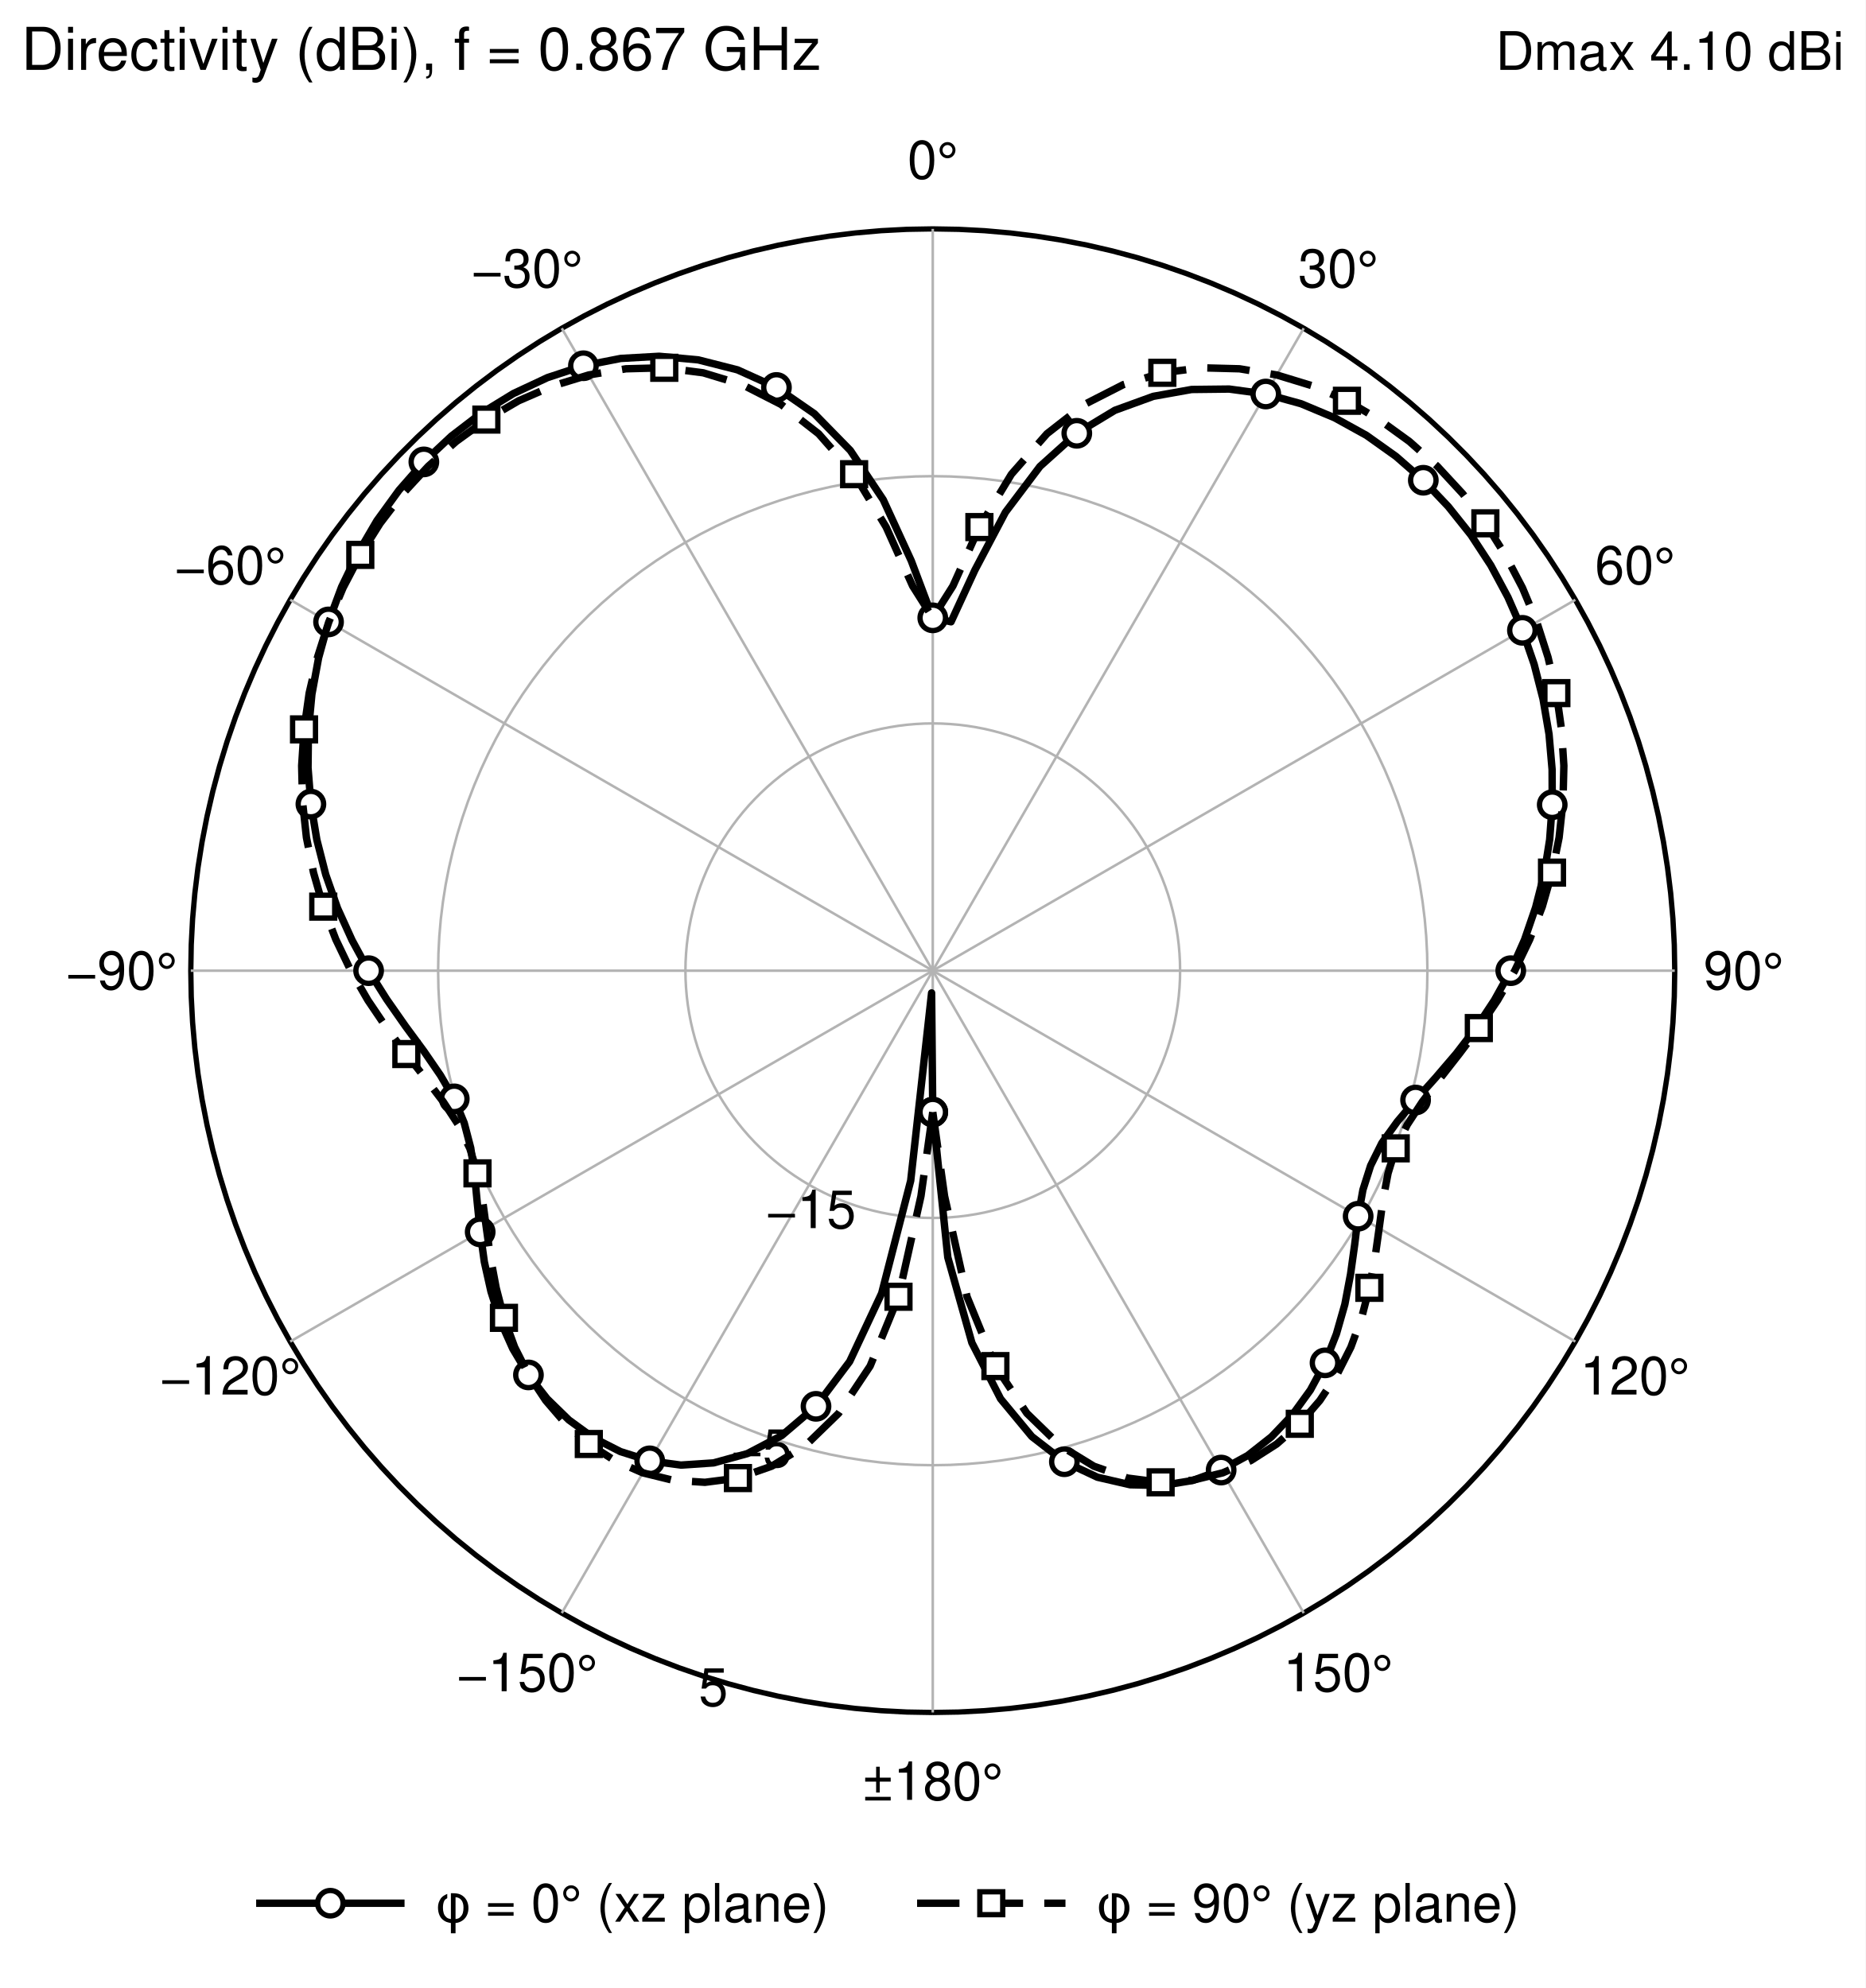
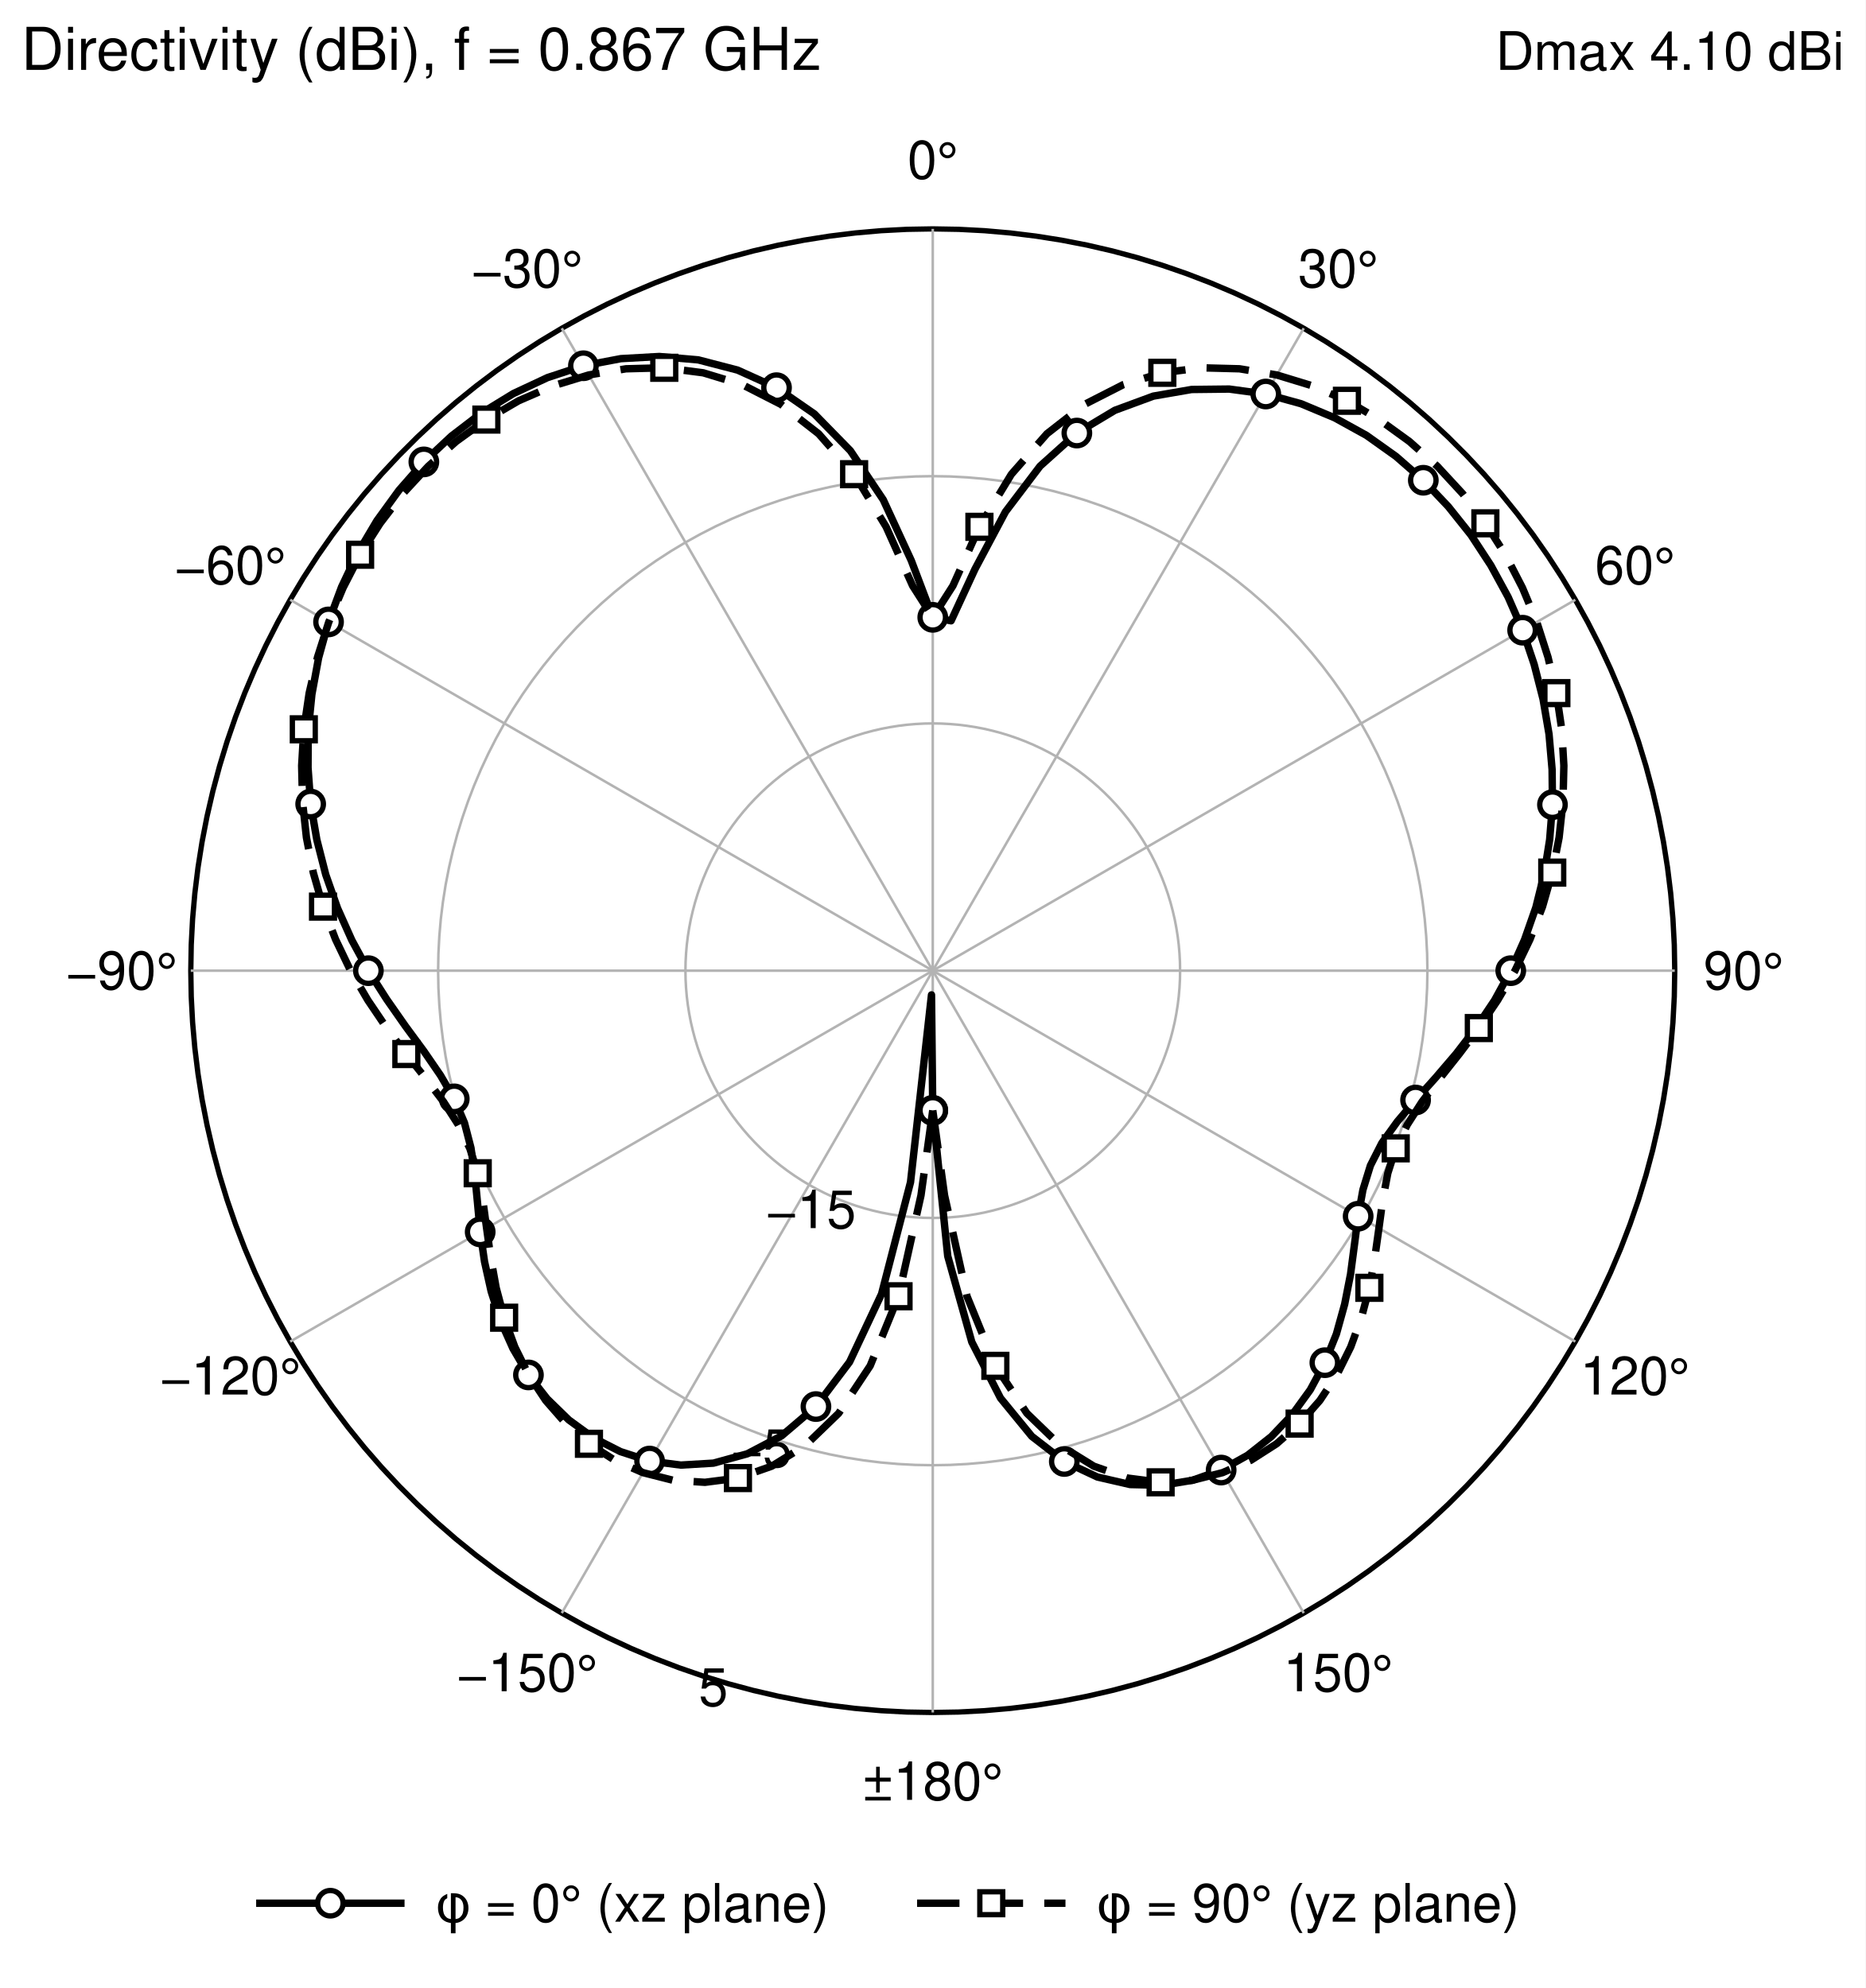
<svg xmlns="http://www.w3.org/2000/svg" version="1.1" width="88mm" height="93.8mm" viewBox="0 0 88 93.8" font-family="'IBM Plex Sans', Helvetica, Arial, sans-serif">
  <rect x="0" y="0" width="88" height="93.8" fill="#fff" stroke="none" />
  <g>
    <g stroke="#b3b3b3" stroke-width="0.12" fill="none">
      <polyline points="44,57.467 43.593,57.46 43.186,57.438 42.781,57.403 42.376,57.353 41.974,57.289 41.574,57.212 41.178,57.12 40.784,57.015 40.395,56.896 40.01,56.763 39.63,56.617 39.255,56.458 38.886,56.286 38.523,56.101 38.167,55.904 37.818,55.694 37.476,55.472 37.143,55.239 36.817,54.993 36.501,54.737 36.193,54.47 35.896,54.192 35.608,53.904 35.33,53.607 35.063,53.299 34.807,52.983 34.561,52.657 34.328,52.324 34.106,51.982 33.896,51.633 33.699,51.277 33.514,50.914 33.342,50.545 33.183,50.17 33.037,49.79 32.904,49.405 32.785,49.016 32.68,48.622 32.588,48.226 32.511,47.826 32.447,47.424 32.397,47.019 32.362,46.614 32.34,46.207 32.333,45.8 32.34,45.393 32.362,44.986 32.397,44.581 32.447,44.176 32.511,43.774 32.588,43.374 32.68,42.978 32.785,42.584 32.904,42.195 33.037,41.81 33.183,41.43 33.342,41.055 33.514,40.686 33.699,40.323 33.896,39.967 34.106,39.618 34.328,39.276 34.561,38.943 34.807,38.617 35.063,38.301 35.33,37.993 35.608,37.696 35.896,37.408 36.193,37.13 36.501,36.863 36.817,36.607 37.143,36.361 37.476,36.128 37.818,35.906 38.167,35.696 38.523,35.499 38.886,35.314 39.255,35.142 39.63,34.983 40.01,34.837 40.395,34.704 40.784,34.585 41.178,34.48 41.574,34.388 41.974,34.311 42.376,34.247 42.781,34.197 43.186,34.162 43.593,34.14 44,34.133 44.407,34.14 44.814,34.162 45.219,34.197 45.624,34.247 46.026,34.311 46.426,34.388 46.822,34.48 47.216,34.585 47.605,34.704 47.99,34.837 48.37,34.983 48.745,35.142 49.114,35.314 49.477,35.499 49.833,35.696 50.182,35.906 50.524,36.128 50.857,36.361 51.183,36.607 51.499,36.863 51.807,37.13 52.104,37.408 52.392,37.696 52.67,37.993 52.937,38.301 53.193,38.617 53.439,38.943 53.672,39.276 53.894,39.618 54.104,39.967 54.301,40.323 54.486,40.686 54.658,41.055 54.817,41.43 54.963,41.81 55.096,42.195 55.215,42.584 55.32,42.978 55.412,43.374 55.489,43.774 55.553,44.176 55.603,44.581 55.638,44.986 55.66,45.393 55.667,45.8 55.66,46.207 55.638,46.614 55.603,47.019 55.553,47.424 55.489,47.826 55.412,48.226 55.32,48.622 55.215,49.016 55.096,49.405 54.963,49.79 54.817,50.17 54.658,50.545 54.486,50.914 54.301,51.277 54.104,51.633 53.894,51.982 53.672,52.324 53.439,52.657 53.193,52.983 52.937,53.299 52.67,53.607 52.392,53.904 52.104,54.192 51.807,54.47 51.499,54.737 51.183,54.993 50.857,55.239 50.524,55.472 50.182,55.694 49.833,55.904 49.477,56.101 49.114,56.286 48.745,56.458 48.37,56.617 47.99,56.763 47.605,56.896 47.216,57.015 46.822,57.12 46.426,57.212 46.026,57.289 45.624,57.353 45.219,57.403 44.814,57.438 44.407,57.46 44,57.467" fill="none" />
      <polyline points="44,69.133 43.186,69.119 42.372,69.076 41.561,69.006 40.753,68.906 39.948,68.779 39.149,68.623 38.355,68.44 37.568,68.229 36.79,67.991 36.02,67.726 35.259,67.434 34.509,67.116 33.771,66.772 33.046,66.402 32.333,66.007 31.635,65.588 30.952,65.144 30.285,64.677 29.635,64.187 29.002,63.674 28.387,63.14 27.791,62.585 27.215,62.009 26.66,61.413 26.126,60.798 25.613,60.165 25.123,59.515 24.656,58.848 24.212,58.165 23.793,57.467 23.398,56.754 23.028,56.029 22.684,55.291 22.366,54.541 22.074,53.78 21.809,53.01 21.571,52.232 21.36,51.445 21.177,50.651 21.021,49.852 20.894,49.047 20.794,48.239 20.724,47.428 20.681,46.614 20.667,45.8 20.681,44.986 20.724,44.172 20.794,43.361 20.894,42.553 21.021,41.748 21.177,40.949 21.36,40.155 21.571,39.368 21.809,38.59 22.074,37.82 22.366,37.059 22.684,36.309 23.028,35.571 23.398,34.846 23.793,34.133 24.212,33.435 24.656,32.752 25.123,32.085 25.613,31.435 26.126,30.802 26.66,30.187 27.215,29.591 27.791,29.015 28.387,28.46 29.002,27.926 29.635,27.413 30.285,26.923 30.952,26.456 31.635,26.012 32.333,25.593 33.046,25.198 33.771,24.828 34.509,24.484 35.259,24.166 36.02,23.874 36.79,23.609 37.568,23.371 38.355,23.16 39.149,22.977 39.948,22.821 40.753,22.694 41.561,22.594 42.372,22.524 43.186,22.481 44,22.467 44.814,22.481 45.628,22.524 46.439,22.594 47.247,22.694 48.052,22.821 48.851,22.977 49.645,23.16 50.432,23.371 51.21,23.609 51.98,23.874 52.741,24.166 53.491,24.484 54.229,24.828 54.954,25.198 55.667,25.593 56.365,26.012 57.048,26.456 57.715,26.923 58.365,27.413 58.998,27.926 59.613,28.46 60.209,29.015 60.785,29.591 61.34,30.187 61.874,30.802 62.387,31.435 62.877,32.085 63.344,32.752 63.788,33.435 64.207,34.133 64.602,34.846 64.972,35.571 65.316,36.309 65.634,37.059 65.926,37.82 66.191,38.59 66.429,39.368 66.64,40.155 66.823,40.949 66.979,41.748 67.106,42.553 67.206,43.361 67.276,44.172 67.319,44.986 67.333,45.8 67.319,46.614 67.276,47.428 67.206,48.239 67.106,49.047 66.979,49.852 66.823,50.651 66.64,51.445 66.429,52.232 66.191,53.01 65.926,53.78 65.634,54.541 65.316,55.291 64.972,56.029 64.602,56.754 64.207,57.467 63.788,58.165 63.344,58.848 62.877,59.515 62.387,60.165 61.874,60.798 61.34,61.413 60.785,62.009 60.209,62.585 59.613,63.14 58.998,63.674 58.365,64.187 57.715,64.677 57.048,65.144 56.365,65.588 55.667,66.007 54.954,66.402 54.229,66.772 53.491,67.116 52.741,67.434 51.98,67.726 51.21,67.991 50.432,68.229 49.645,68.44 48.851,68.623 48.052,68.779 47.247,68.906 46.439,69.006 45.628,69.076 44.814,69.119 44,69.133" fill="none" />
      <polyline points="44,80.8 42.779,80.779 41.559,80.715 40.342,80.608 39.129,80.459 37.922,80.268 36.723,80.035 35.533,79.76 34.353,79.444 33.184,79.087 32.029,78.689 30.889,78.251 29.764,77.774 28.657,77.258 27.568,76.703 26.5,76.111 25.453,75.482 24.428,74.816 23.428,74.116 22.452,73.38 21.502,72.612 20.58,71.81 19.687,70.977 18.823,70.113 17.99,69.22 17.188,68.298 16.42,67.348 15.684,66.372 14.984,65.372 14.318,64.347 13.689,63.3 13.097,62.232 12.542,61.143 12.026,60.036 11.549,58.911 11.111,57.771 10.713,56.616 10.356,55.447 10.04,54.267 9.765,53.077 9.532,51.878 9.341,50.671 9.192,49.458 9.085,48.241 9.021,47.021 9,45.8 9.021,44.579 9.085,43.359 9.192,42.142 9.341,40.929 9.532,39.722 9.765,38.523 10.04,37.333 10.356,36.153 10.713,34.984 11.111,33.829 11.549,32.689 12.026,31.564 12.542,30.457 13.097,29.368 13.689,28.3 14.318,27.253 14.984,26.228 15.684,25.228 16.42,24.252 17.188,23.302 17.99,22.38 18.823,21.487 19.687,20.623 20.58,19.79 21.502,18.988 22.452,18.22 23.428,17.484 24.428,16.784 25.453,16.118 26.5,15.489 27.568,14.897 28.657,14.342 29.764,13.826 30.889,13.349 32.029,12.911 33.184,12.513 34.353,12.156 35.533,11.84 36.723,11.565 37.922,11.332 39.129,11.141 40.342,10.992 41.559,10.885 42.779,10.821 44,10.8 45.221,10.821 46.441,10.885 47.658,10.992 48.871,11.141 50.078,11.332 51.277,11.565 52.467,11.84 53.647,12.156 54.816,12.513 55.971,12.911 57.111,13.349 58.236,13.826 59.343,14.342 60.432,14.897 61.5,15.489 62.547,16.118 63.572,16.784 64.572,17.484 65.548,18.22 66.498,18.988 67.42,19.79 68.313,20.623 69.177,21.487 70.01,22.38 70.812,23.302 71.58,24.252 72.316,25.228 73.016,26.228 73.682,27.253 74.311,28.3 74.903,29.368 75.458,30.457 75.974,31.564 76.451,32.689 76.889,33.829 77.287,34.984 77.644,36.153 77.96,37.333 78.235,38.523 78.468,39.722 78.659,40.929 78.808,42.142 78.915,43.359 78.979,44.579 79,45.8 78.979,47.021 78.915,48.241 78.808,49.458 78.659,50.671 78.468,51.878 78.235,53.077 77.96,54.267 77.644,55.447 77.287,56.616 76.889,57.771 76.451,58.911 75.974,60.036 75.458,61.143 74.903,62.232 74.311,63.3 73.682,64.347 73.016,65.372 72.316,66.372 71.58,67.348 70.812,68.298 70.01,69.22 69.177,70.113 68.313,70.977 67.42,71.81 66.498,72.612 65.548,73.38 64.572,74.116 63.572,74.816 62.547,75.482 61.5,76.111 60.432,76.703 59.343,77.258 58.236,77.774 57.111,78.251 55.971,78.689 54.816,79.087 53.647,79.444 52.467,79.76 51.277,80.035 50.078,80.268 48.871,80.459 47.658,80.608 46.441,80.715 45.221,80.779 44,80.8" fill="none" stroke="#000" stroke-width="0.25" />
      <line x1="44" y1="45.8" x2="44" y2="80.8" />
      <line x1="44" y1="45.8" x2="26.5" y2="76.111" />
      <line x1="44" y1="45.8" x2="13.689" y2="63.3" />
      <line x1="44" y1="45.8" x2="9" y2="45.8" />
      <line x1="44" y1="45.8" x2="13.689" y2="28.3" />
      <line x1="44" y1="45.8" x2="26.5" y2="15.489" />
      <line x1="44" y1="45.8" x2="44" y2="10.8" />
      <line x1="44" y1="45.8" x2="61.5" y2="15.489" />
      <line x1="44" y1="45.8" x2="74.311" y2="28.3" />
      <line x1="44" y1="45.8" x2="79" y2="45.8" />
      <line x1="44" y1="45.8" x2="74.311" y2="63.3" />
      <line x1="44" y1="45.8" x2="61.5" y2="76.111" />
    </g>
    <g font-size="2.5">
      <text x="44" y="84.925" text-anchor="middle">±180°</text>
      <text x="24.875" y="79.8" text-anchor="middle">−150°</text>
      <text x="10.875" y="65.8" text-anchor="middle">−120°</text>
      <text x="5.75" y="46.675" text-anchor="middle">−90°</text>
      <text x="10.875" y="27.55" text-anchor="middle">−60°</text>
      <text x="24.875" y="13.55" text-anchor="middle">−30°</text>
      <text x="44" y="8.425" text-anchor="middle">0°</text>
      <text x="63.125" y="13.55" text-anchor="middle">30°</text>
      <text x="77.125" y="27.55" text-anchor="middle">60°</text>
      <text x="82.25" y="46.675" text-anchor="middle">90°</text>
      <text x="77.125" y="65.8" text-anchor="middle">120°</text>
      <text x="63.125" y="79.8" text-anchor="middle">150°</text>
      <text x="40.38" y="57.944" text-anchor="end">−15</text>
      <text x="37.361" y="69.213" text-anchor="end">−5</text>
      <text x="34.341" y="80.482" text-anchor="end">5</text>
    </g>
-     <polyline points="44,52.473 43.945,46.849 42.959,55.709 41.589,61.022 40.08,64.241 38.492,66.355 36.873,67.736 35.253,68.586 33.66,69.024 32.115,69.127 30.648,68.927 29.265,68.49 27.988,67.839 26.834,66.998 25.811,66.001 24.927,64.873 24.189,63.638 23.6,62.32 23.16,60.941 22.846,59.538 22.651,58.126 22.513,56.748 22.386,55.423 22.206,54.166 21.897,52.982 21.428,51.848 20.777,50.736 19.998,49.602 19.124,48.415 18.24,47.15 17.388,45.8 16.609,44.365 15.921,42.849 15.365,41.265 14.946,39.624 14.666,37.94 14.53,36.225 14.549,34.495 14.712,32.76 15.029,31.038 15.498,29.344 16.114,27.691 16.883,26.098 17.779,24.567 18.822,23.13 19.994,21.794 21.291,20.579 22.701,19.497 24.216,18.57 25.827,17.816 27.521,17.257 29.281,16.912 31.093,16.81 32.937,16.98 34.789,17.451 36.626,18.281 38.414,19.519 40.113,21.256 41.665,23.581 42.986,26.46 44,29.152 44.863,29.338 45.987,26.899 47.426,24.171 49.057,22.007 50.794,20.444 52.591,19.359 54.402,18.701 56.21,18.377 57.983,18.357 59.709,18.591 61.372,19.049 62.954,19.712 64.455,20.54 65.85,21.533 67.14,22.66 68.319,23.903 69.387,25.242 70.324,26.674 71.132,28.18 71.815,29.741 72.368,31.346 72.787,32.983 73.07,34.641 73.215,36.308 73.221,37.97 73.1,39.615 72.842,41.232 72.438,42.811 71.915,44.337 71.265,45.8 70.494,47.188 69.63,48.494 68.694,49.711 67.725,50.843 66.775,51.903 65.914,52.92 65.184,53.932 64.655,54.996 64.291,56.139 64.066,57.385 63.902,58.724 63.708,60.118 63.439,61.541 63.039,62.943 62.504,64.304 61.814,65.585 60.968,66.753 59.978,67.792 58.856,68.676 57.603,69.362 56.256,69.854 54.814,70.09 53.311,70.056 51.766,69.7 50.208,68.969 48.672,67.779 47.199,66 45.845,63.355 44.709,59.326 44,52.473" fill="none" stroke="#000" stroke-width="0.35" stroke-linejoin="round" />
+     <polyline points="44,52.392 43.94,46.942 42.951,55.778 41.584,61.056 40.075,64.264 38.489,66.366 36.869,67.747 35.249,68.596 33.655,69.035 32.115,69.127 30.642,68.937 29.265,68.49 27.988,67.839 26.834,66.998 25.811,66.001 24.927,64.873 24.198,63.63 23.609,62.312 23.169,60.934 22.856,59.531 22.651,58.126 22.524,56.743 22.396,55.419 22.216,54.162 21.909,52.978 21.428,51.848 20.777,50.736 19.998,49.602 19.124,48.415 18.24,47.15 17.377,45.8 16.598,44.364 15.921,42.849 15.365,41.265 14.946,39.624 14.655,37.937 14.53,36.225 14.538,34.491 14.712,32.76 15.029,31.038 15.498,29.344 16.114,27.691 16.874,26.092 17.779,24.567 18.822,23.13 19.994,21.794 21.291,20.579 22.701,19.497 24.216,18.57 25.827,17.816 27.521,17.257 29.286,16.922 31.098,16.821 32.937,16.98 34.792,17.462 36.629,18.292 38.416,19.53 40.114,21.267 41.665,23.581 42.986,26.448 44,29.128 44.865,29.291 45.991,26.853 47.429,24.148 49.06,21.995 50.797,20.433 52.591,19.359 54.406,18.69 56.21,18.377 57.983,18.357 59.709,18.591 61.372,19.049 62.954,19.712 64.455,20.54 65.85,21.533 67.14,22.66 68.319,23.903 69.387,25.242 70.324,26.674 71.142,28.174 71.825,29.735 72.368,31.346 72.787,32.983 73.07,34.641 73.215,36.308 73.232,37.967 73.1,39.615 72.842,41.232 72.45,42.81 71.915,44.337 71.265,45.8 70.505,47.189 69.63,48.494 68.694,49.711 67.725,50.843 66.775,51.903 65.914,52.92 65.184,53.932 64.645,54.992 64.291,56.139 64.066,57.385 63.892,58.718 63.708,60.118 63.43,61.534 63.039,62.943 62.496,64.296 61.807,65.576 60.96,66.744 59.971,67.782 58.85,68.666 57.603,69.362 56.251,69.844 54.81,70.079 53.307,70.045 51.762,69.689 50.205,68.958 48.669,67.768 47.194,65.965 45.841,63.32 44.706,59.268 44,52.392" fill="none" stroke="#000" stroke-width="0.35" stroke-linejoin="round" />
    <g>
-       <circle cx="44" cy="52.473" r="0.6" fill="#fff" stroke="#000" stroke-width="0.25" />
-       <circle cx="38.492" cy="66.355" r="0.6" fill="#fff" stroke="#000" stroke-width="0.25" />
-       <circle cx="30.648" cy="68.927" r="0.6" fill="#fff" stroke="#000" stroke-width="0.25" />
+       <circle cx="44" cy="52.392" r="0.6" fill="#fff" stroke="#000" stroke-width="0.25" />
+       <circle cx="38.489" cy="66.366" r="0.6" fill="#fff" stroke="#000" stroke-width="0.25" />
+       <circle cx="30.642" cy="68.937" r="0.6" fill="#fff" stroke="#000" stroke-width="0.25" />
      <circle cx="24.927" cy="64.873" r="0.6" fill="#fff" stroke="#000" stroke-width="0.25" />
      <circle cx="22.651" cy="58.126" r="0.6" fill="#fff" stroke="#000" stroke-width="0.25" />
      <circle cx="21.428" cy="51.848" r="0.6" fill="#fff" stroke="#000" stroke-width="0.25" />
-       <circle cx="17.388" cy="45.8" r="0.6" fill="#fff" stroke="#000" stroke-width="0.25" />
-       <circle cx="14.666" cy="37.94" r="0.6" fill="#fff" stroke="#000" stroke-width="0.25" />
+       <circle cx="17.377" cy="45.8" r="0.6" fill="#fff" stroke="#000" stroke-width="0.25" />
+       <circle cx="14.655" cy="37.937" r="0.6" fill="#fff" stroke="#000" stroke-width="0.25" />
      <circle cx="15.498" cy="29.344" r="0.6" fill="#fff" stroke="#000" stroke-width="0.25" />
      <circle cx="19.994" cy="21.794" r="0.6" fill="#fff" stroke="#000" stroke-width="0.25" />
      <circle cx="27.521" cy="17.257" r="0.6" fill="#fff" stroke="#000" stroke-width="0.25" />
-       <circle cx="36.626" cy="18.281" r="0.6" fill="#fff" stroke="#000" stroke-width="0.25" />
-       <circle cx="44" cy="29.152" r="0.6" fill="#fff" stroke="#000" stroke-width="0.25" />
-       <circle cx="50.794" cy="20.444" r="0.6" fill="#fff" stroke="#000" stroke-width="0.25" />
+       <circle cx="36.629" cy="18.292" r="0.6" fill="#fff" stroke="#000" stroke-width="0.25" />
+       <circle cx="44" cy="29.128" r="0.6" fill="#fff" stroke="#000" stroke-width="0.25" />
+       <circle cx="50.797" cy="20.433" r="0.6" fill="#fff" stroke="#000" stroke-width="0.25" />
      <circle cx="59.709" cy="18.591" r="0.6" fill="#fff" stroke="#000" stroke-width="0.25" />
      <circle cx="67.14" cy="22.66" r="0.6" fill="#fff" stroke="#000" stroke-width="0.25" />
-       <circle cx="71.815" cy="29.741" r="0.6" fill="#fff" stroke="#000" stroke-width="0.25" />
-       <circle cx="73.221" cy="37.97" r="0.6" fill="#fff" stroke="#000" stroke-width="0.25" />
+       <circle cx="71.825" cy="29.735" r="0.6" fill="#fff" stroke="#000" stroke-width="0.25" />
+       <circle cx="73.232" cy="37.967" r="0.6" fill="#fff" stroke="#000" stroke-width="0.25" />
      <circle cx="71.265" cy="45.8" r="0.6" fill="#fff" stroke="#000" stroke-width="0.25" />
      <circle cx="66.775" cy="51.903" r="0.6" fill="#fff" stroke="#000" stroke-width="0.25" />
      <circle cx="64.066" cy="57.385" r="0.6" fill="#fff" stroke="#000" stroke-width="0.25" />
-       <circle cx="62.504" cy="64.304" r="0.6" fill="#fff" stroke="#000" stroke-width="0.25" />
+       <circle cx="62.496" cy="64.296" r="0.6" fill="#fff" stroke="#000" stroke-width="0.25" />
      <circle cx="57.603" cy="69.362" r="0.6" fill="#fff" stroke="#000" stroke-width="0.25" />
-       <circle cx="50.208" cy="68.969" r="0.6" fill="#fff" stroke="#000" stroke-width="0.25" />
-       <circle cx="44" cy="52.473" r="0.6" fill="#fff" stroke="#000" stroke-width="0.25" />
+       <circle cx="50.205" cy="68.958" r="0.6" fill="#fff" stroke="#000" stroke-width="0.25" />
+       <circle cx="44" cy="52.392" r="0.6" fill="#fff" stroke="#000" stroke-width="0.25" />
    </g>
-     <polyline points="44,52.473 43.443,56.437 42.383,61.185 41.045,64.456 39.561,66.683 37.997,68.203 36.404,69.179 34.81,69.74 33.252,69.94 31.749,69.844 30.321,69.493 28.992,68.911 27.775,68.132 26.687,67.179 25.741,66.079 24.935,64.865 24.276,63.56 23.772,62.18 23.405,60.763 23.139,59.347 22.944,57.957 22.763,56.621 22.524,55.362 22.162,54.183 21.62,53.072 20.91,51.987 20.07,50.887 19.168,49.733 18.242,48.507 17.355,47.196 16.548,45.8 15.84,44.324 15.248,42.778 14.789,41.173 14.455,39.52 14.272,37.834 14.23,36.127 14.342,34.415 14.584,32.703 14.977,31.012 15.508,29.35 16.183,27.735 16.996,26.181 17.933,24.692 19.004,23.294 20.2,22 21.517,20.83 22.943,19.797 24.463,18.91 26.081,18.208 27.772,17.692 29.53,17.401 31.335,17.354 33.171,17.59 35.016,18.15 36.841,19.081 38.615,20.466 40.29,22.374 41.8,24.869 43.049,27.648 44,29.152 44.951,27.648 46.2,24.869 47.71,22.374 49.385,20.466 51.159,19.081 52.984,18.15 54.829,17.59 56.665,17.354 58.47,17.401 60.228,17.692 61.919,18.208 63.537,18.91 65.057,19.797 66.483,20.83 67.8,22 68.996,23.294 70.067,24.692 71.004,26.181 71.817,27.735 72.492,29.35 73.023,31.012 73.416,32.703 73.658,34.415 73.77,36.127 73.728,37.834 73.545,39.52 73.211,41.173 72.752,42.778 72.16,44.324 71.452,45.8 70.645,47.196 69.758,48.507 68.832,49.733 67.93,50.887 67.09,51.987 66.38,53.072 65.838,54.183 65.476,55.362 65.237,56.621 65.056,57.957 64.861,59.347 64.595,60.763 64.228,62.18 63.724,63.56 63.065,64.865 62.259,66.079 61.313,67.179 60.225,68.132 59.008,68.911 57.679,69.493 56.251,69.844 54.748,69.94 53.19,69.74 51.596,69.179 50.003,68.203 48.439,66.683 46.955,64.456 45.617,61.185 44.557,56.437 44,52.473" fill="none" stroke="#000" stroke-width="0.35" stroke-dasharray="2 1" stroke-linejoin="round" />
+     <polyline points="44,52.392 43.444,56.402 42.385,61.162 41.047,64.444 39.561,66.683 38,68.192 36.404,69.179 34.81,69.74 33.252,69.94 31.749,69.844 30.327,69.483 28.998,68.901 27.782,68.122 26.695,67.17 25.741,66.079 24.935,64.865 24.284,63.552 23.781,62.173 23.405,60.763 23.149,59.341 22.954,57.951 22.773,56.616 22.535,55.357 22.162,54.183 21.62,53.072 20.921,51.984 20.081,50.884 19.168,49.733 18.242,48.507 17.355,47.196 16.537,45.8 15.829,44.324 15.237,42.777 14.778,41.172 14.455,39.52 14.272,37.834 14.23,36.127 14.331,34.411 14.584,32.703 14.977,31.012 15.508,29.35 16.183,27.735 16.987,26.174 17.933,24.692 19.004,23.294 20.2,22 21.517,20.83 22.943,19.797 24.463,18.91 26.081,18.208 27.772,17.692 29.53,17.401 31.335,17.354 33.171,17.59 35.016,18.15 36.841,19.081 38.615,20.466 40.29,22.374 41.799,24.857 43.048,27.637 44,29.128 44.952,27.637 46.201,24.857 47.71,22.374 49.385,20.466 51.159,19.081 52.984,18.15 54.829,17.59 56.665,17.354 58.47,17.401 60.228,17.692 61.919,18.208 63.537,18.91 65.057,19.797 66.483,20.83 67.8,22 68.996,23.294 70.067,24.692 71.013,26.174 71.817,27.735 72.492,29.35 73.023,31.012 73.416,32.703 73.669,34.411 73.77,36.127 73.728,37.834 73.545,39.52 73.222,41.172 72.763,42.777 72.171,44.324 71.463,45.8 70.645,47.196 69.758,48.507 68.832,49.733 67.919,50.884 67.079,51.984 66.38,53.072 65.838,54.183 65.465,55.357 65.227,56.616 65.046,57.951 64.851,59.341 64.595,60.763 64.219,62.173 63.716,63.552 63.065,64.865 62.259,66.079 61.305,67.17 60.218,68.122 59.002,68.901 57.673,69.483 56.251,69.844 54.748,69.94 53.19,69.74 51.596,69.179 50,68.192 48.439,66.683 46.953,64.444 45.615,61.162 44.556,56.402 44,52.392" fill="none" stroke="#000" stroke-width="0.35" stroke-dasharray="2 1" stroke-linejoin="round" />
    <g>
-       <rect x="41.843" y="60.645" width="1.08" height="1.08" fill="#fff" stroke="#000" stroke-width="0.25" />
+       <rect x="41.845" y="60.622" width="1.08" height="1.08" fill="#fff" stroke="#000" stroke-width="0.25" />
      <rect x="34.27" y="69.2" width="1.08" height="1.08" fill="#fff" stroke="#000" stroke-width="0.25" />
-       <rect x="27.235" y="67.592" width="1.08" height="1.08" fill="#fff" stroke="#000" stroke-width="0.25" />
-       <rect x="23.232" y="61.64" width="1.08" height="1.08" fill="#fff" stroke="#000" stroke-width="0.25" />
-       <rect x="21.984" y="54.822" width="1.08" height="1.08" fill="#fff" stroke="#000" stroke-width="0.25" />
+       <rect x="27.242" y="67.582" width="1.08" height="1.08" fill="#fff" stroke="#000" stroke-width="0.25" />
+       <rect x="23.241" y="61.633" width="1.08" height="1.08" fill="#fff" stroke="#000" stroke-width="0.25" />
+       <rect x="21.995" y="54.817" width="1.08" height="1.08" fill="#fff" stroke="#000" stroke-width="0.25" />
      <rect x="18.628" y="49.193" width="1.08" height="1.08" fill="#fff" stroke="#000" stroke-width="0.25" />
-       <rect x="14.708" y="42.238" width="1.08" height="1.08" fill="#fff" stroke="#000" stroke-width="0.25" />
-       <rect x="13.802" y="33.875" width="1.08" height="1.08" fill="#fff" stroke="#000" stroke-width="0.25" />
-       <rect x="16.456" y="25.641" width="1.08" height="1.08" fill="#fff" stroke="#000" stroke-width="0.25" />
+       <rect x="14.697" y="42.237" width="1.08" height="1.08" fill="#fff" stroke="#000" stroke-width="0.25" />
+       <rect x="13.791" y="33.871" width="1.08" height="1.08" fill="#fff" stroke="#000" stroke-width="0.25" />
+       <rect x="16.447" y="25.634" width="1.08" height="1.08" fill="#fff" stroke="#000" stroke-width="0.25" />
      <rect x="22.403" y="19.257" width="1.08" height="1.08" fill="#fff" stroke="#000" stroke-width="0.25" />
      <rect x="30.795" y="16.814" width="1.08" height="1.08" fill="#fff" stroke="#000" stroke-width="0.25" />
      <rect x="39.75" y="21.834" width="1.08" height="1.08" fill="#fff" stroke="#000" stroke-width="0.25" />
-       <rect x="45.66" y="24.329" width="1.08" height="1.08" fill="#fff" stroke="#000" stroke-width="0.25" />
+       <rect x="45.661" y="24.317" width="1.08" height="1.08" fill="#fff" stroke="#000" stroke-width="0.25" />
      <rect x="54.289" y="17.05" width="1.08" height="1.08" fill="#fff" stroke="#000" stroke-width="0.25" />
      <rect x="62.997" y="18.37" width="1.08" height="1.08" fill="#fff" stroke="#000" stroke-width="0.25" />
      <rect x="69.527" y="24.152" width="1.08" height="1.08" fill="#fff" stroke="#000" stroke-width="0.25" />
      <rect x="72.876" y="32.163" width="1.08" height="1.08" fill="#fff" stroke="#000" stroke-width="0.25" />
-       <rect x="72.671" y="40.633" width="1.08" height="1.08" fill="#fff" stroke="#000" stroke-width="0.25" />
+       <rect x="72.682" y="40.632" width="1.08" height="1.08" fill="#fff" stroke="#000" stroke-width="0.25" />
      <rect x="69.218" y="47.967" width="1.08" height="1.08" fill="#fff" stroke="#000" stroke-width="0.25" />
      <rect x="65.298" y="53.643" width="1.08" height="1.08" fill="#fff" stroke="#000" stroke-width="0.25" />
      <rect x="64.055" y="60.223" width="1.08" height="1.08" fill="#fff" stroke="#000" stroke-width="0.25" />
-       <rect x="60.773" y="66.639" width="1.08" height="1.08" fill="#fff" stroke="#000" stroke-width="0.25" />
+       <rect x="60.765" y="66.63" width="1.08" height="1.08" fill="#fff" stroke="#000" stroke-width="0.25" />
      <rect x="54.208" y="69.4" width="1.08" height="1.08" fill="#fff" stroke="#000" stroke-width="0.25" />
-       <rect x="46.415" y="63.916" width="1.08" height="1.08" fill="#fff" stroke="#000" stroke-width="0.25" />
+       <rect x="46.413" y="63.904" width="1.08" height="1.08" fill="#fff" stroke="#000" stroke-width="0.25" />
    </g>
    <text x="1" y="3.3" font-size="2.8">Directivity (dBi), f = 0.867 GHz</text>
    <text x="87" y="3.3" font-size="2.5" text-anchor="end">Dmax 4.10 dBi</text>
    <g class="legend">
      <line x1="12.083" y1="89.8" x2="19.083" y2="89.8" stroke="#000" stroke-width="0.35" />
      <circle cx="15.583" cy="89.8" r="0.6" fill="#fff" stroke="#000" stroke-width="0.25" />
      <text x="20.583" y="90.675" font-size="2.5">φ = 0° (xz plane)</text>
      <line x1="43.26" y1="89.8" x2="50.26" y2="89.8" stroke="#000" stroke-width="0.35" stroke-dasharray="2 1" />
      <rect x="46.22" y="89.26" width="1.08" height="1.08" fill="#fff" stroke="#000" stroke-width="0.25" />
      <text x="51.76" y="90.675" font-size="2.5">φ = 90° (yz plane)</text>
    </g>
  </g>
</svg>
